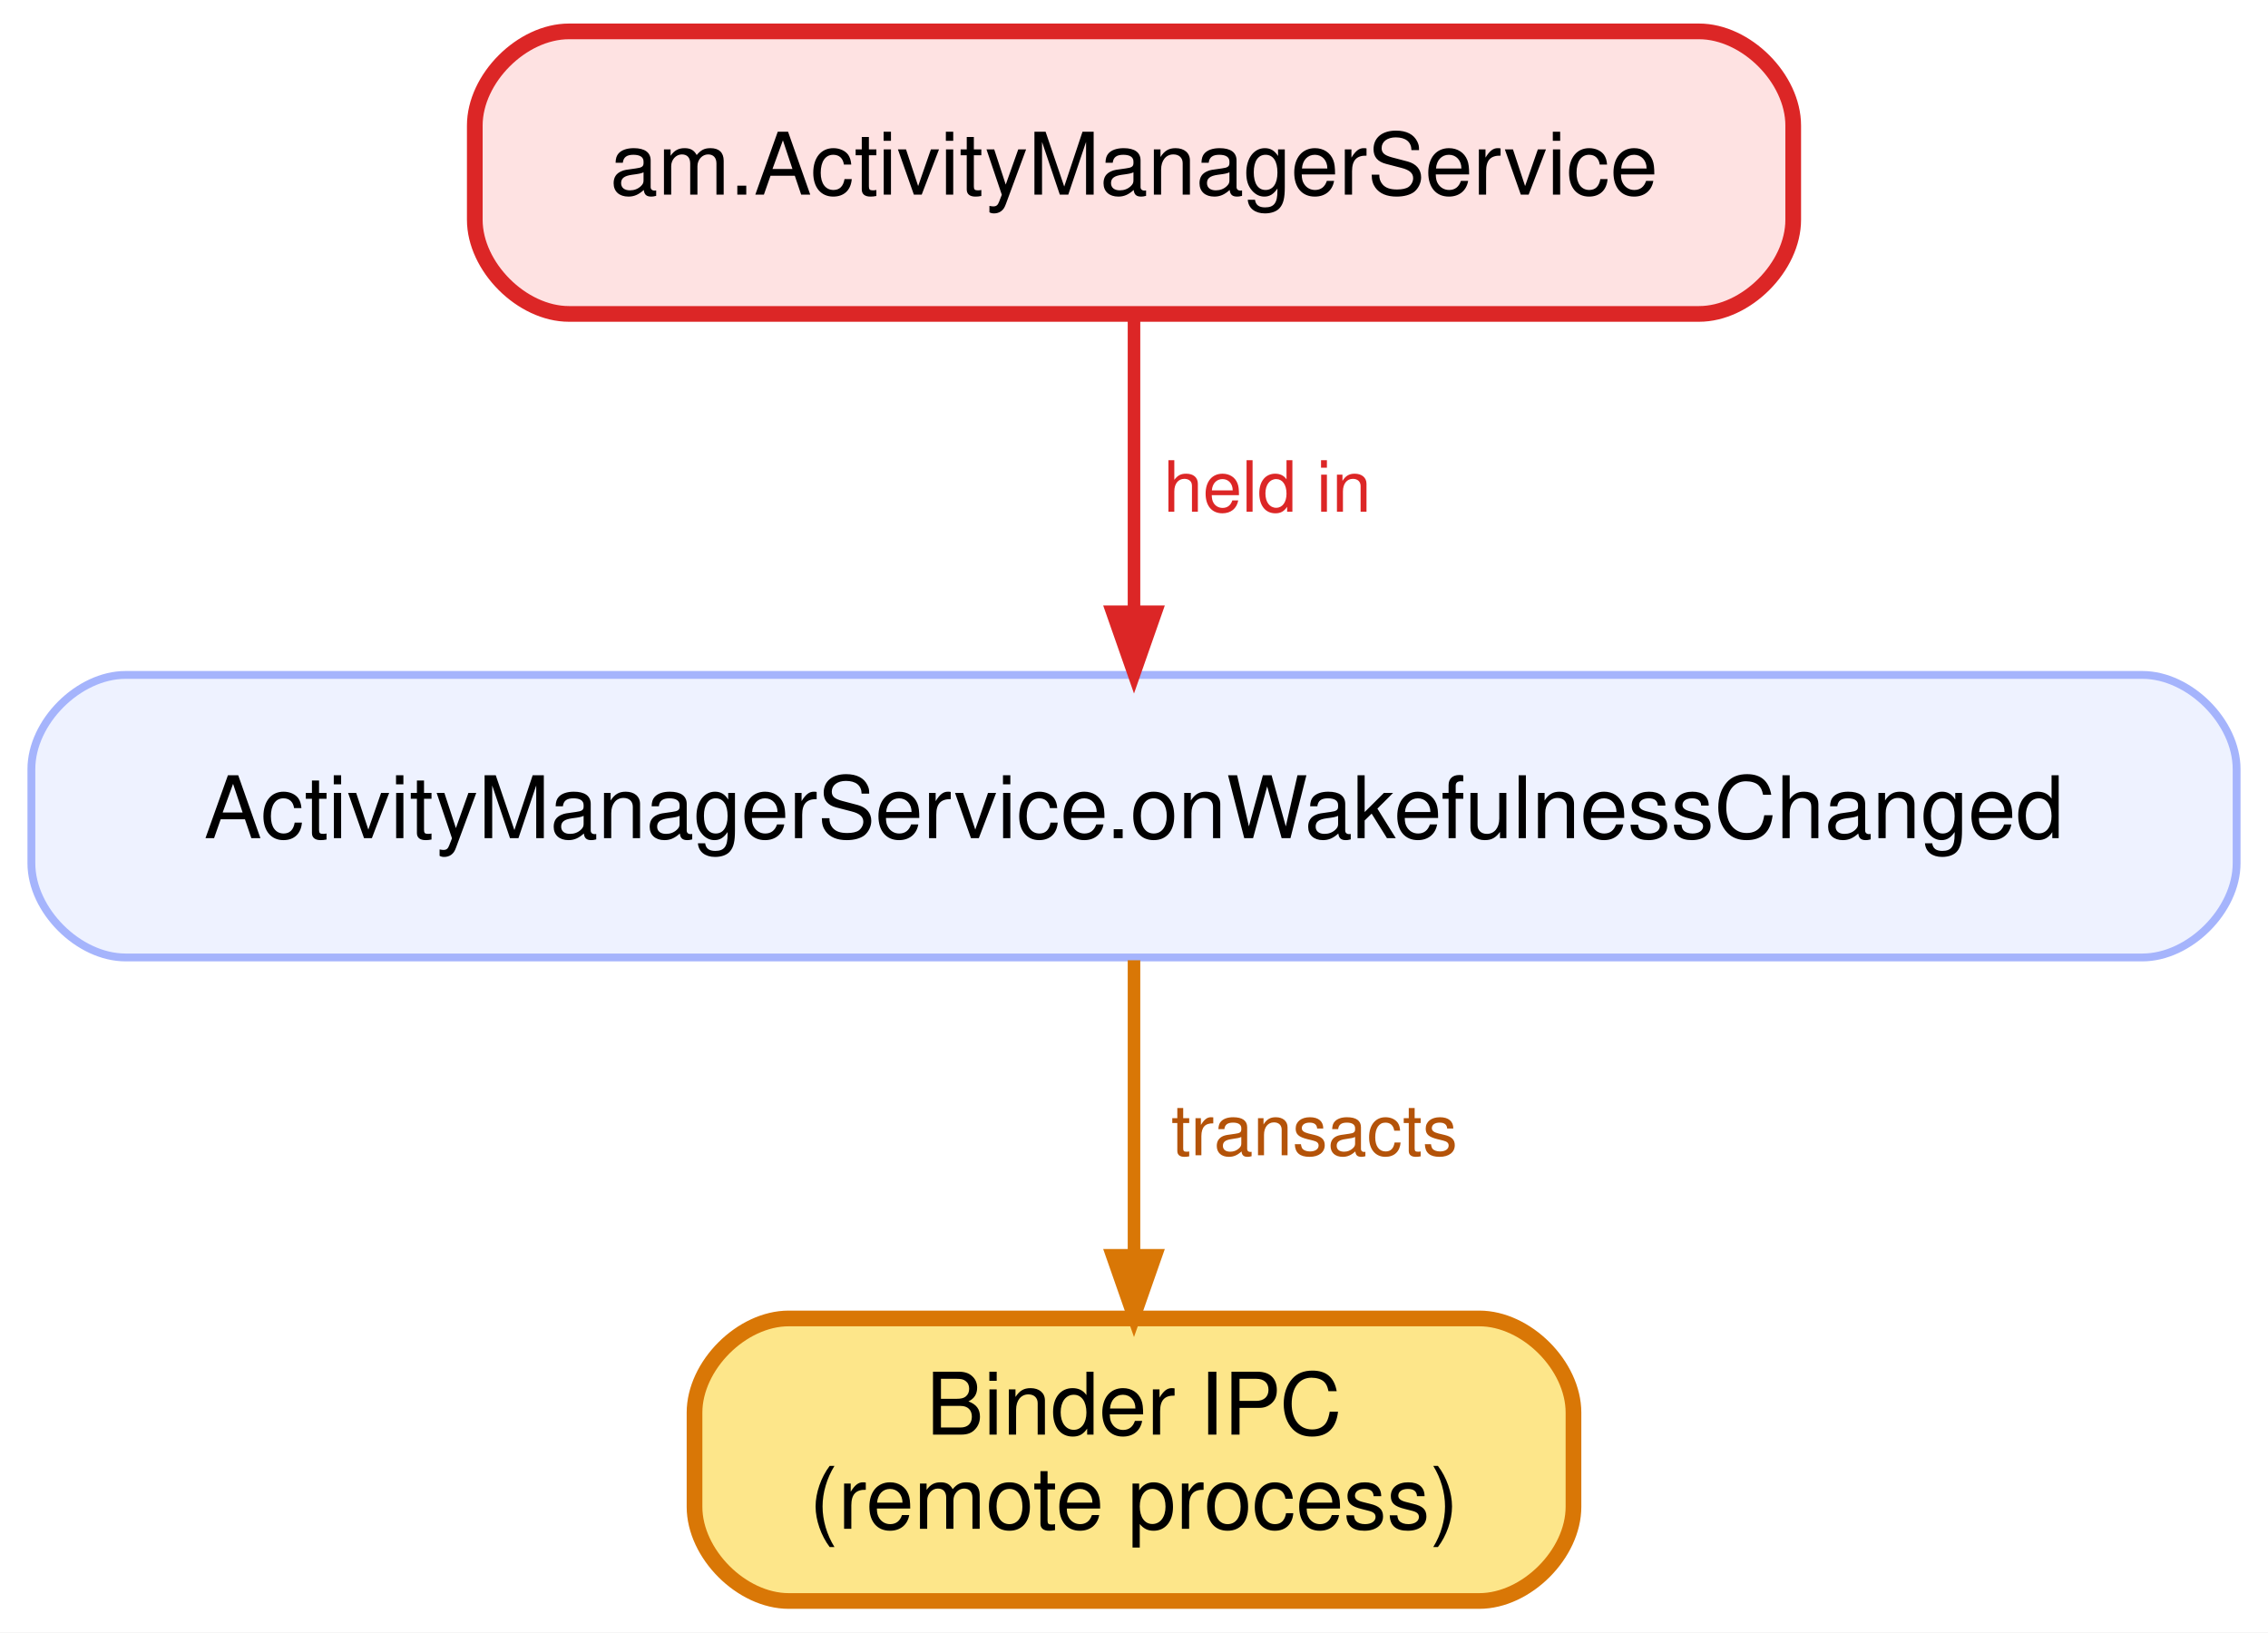
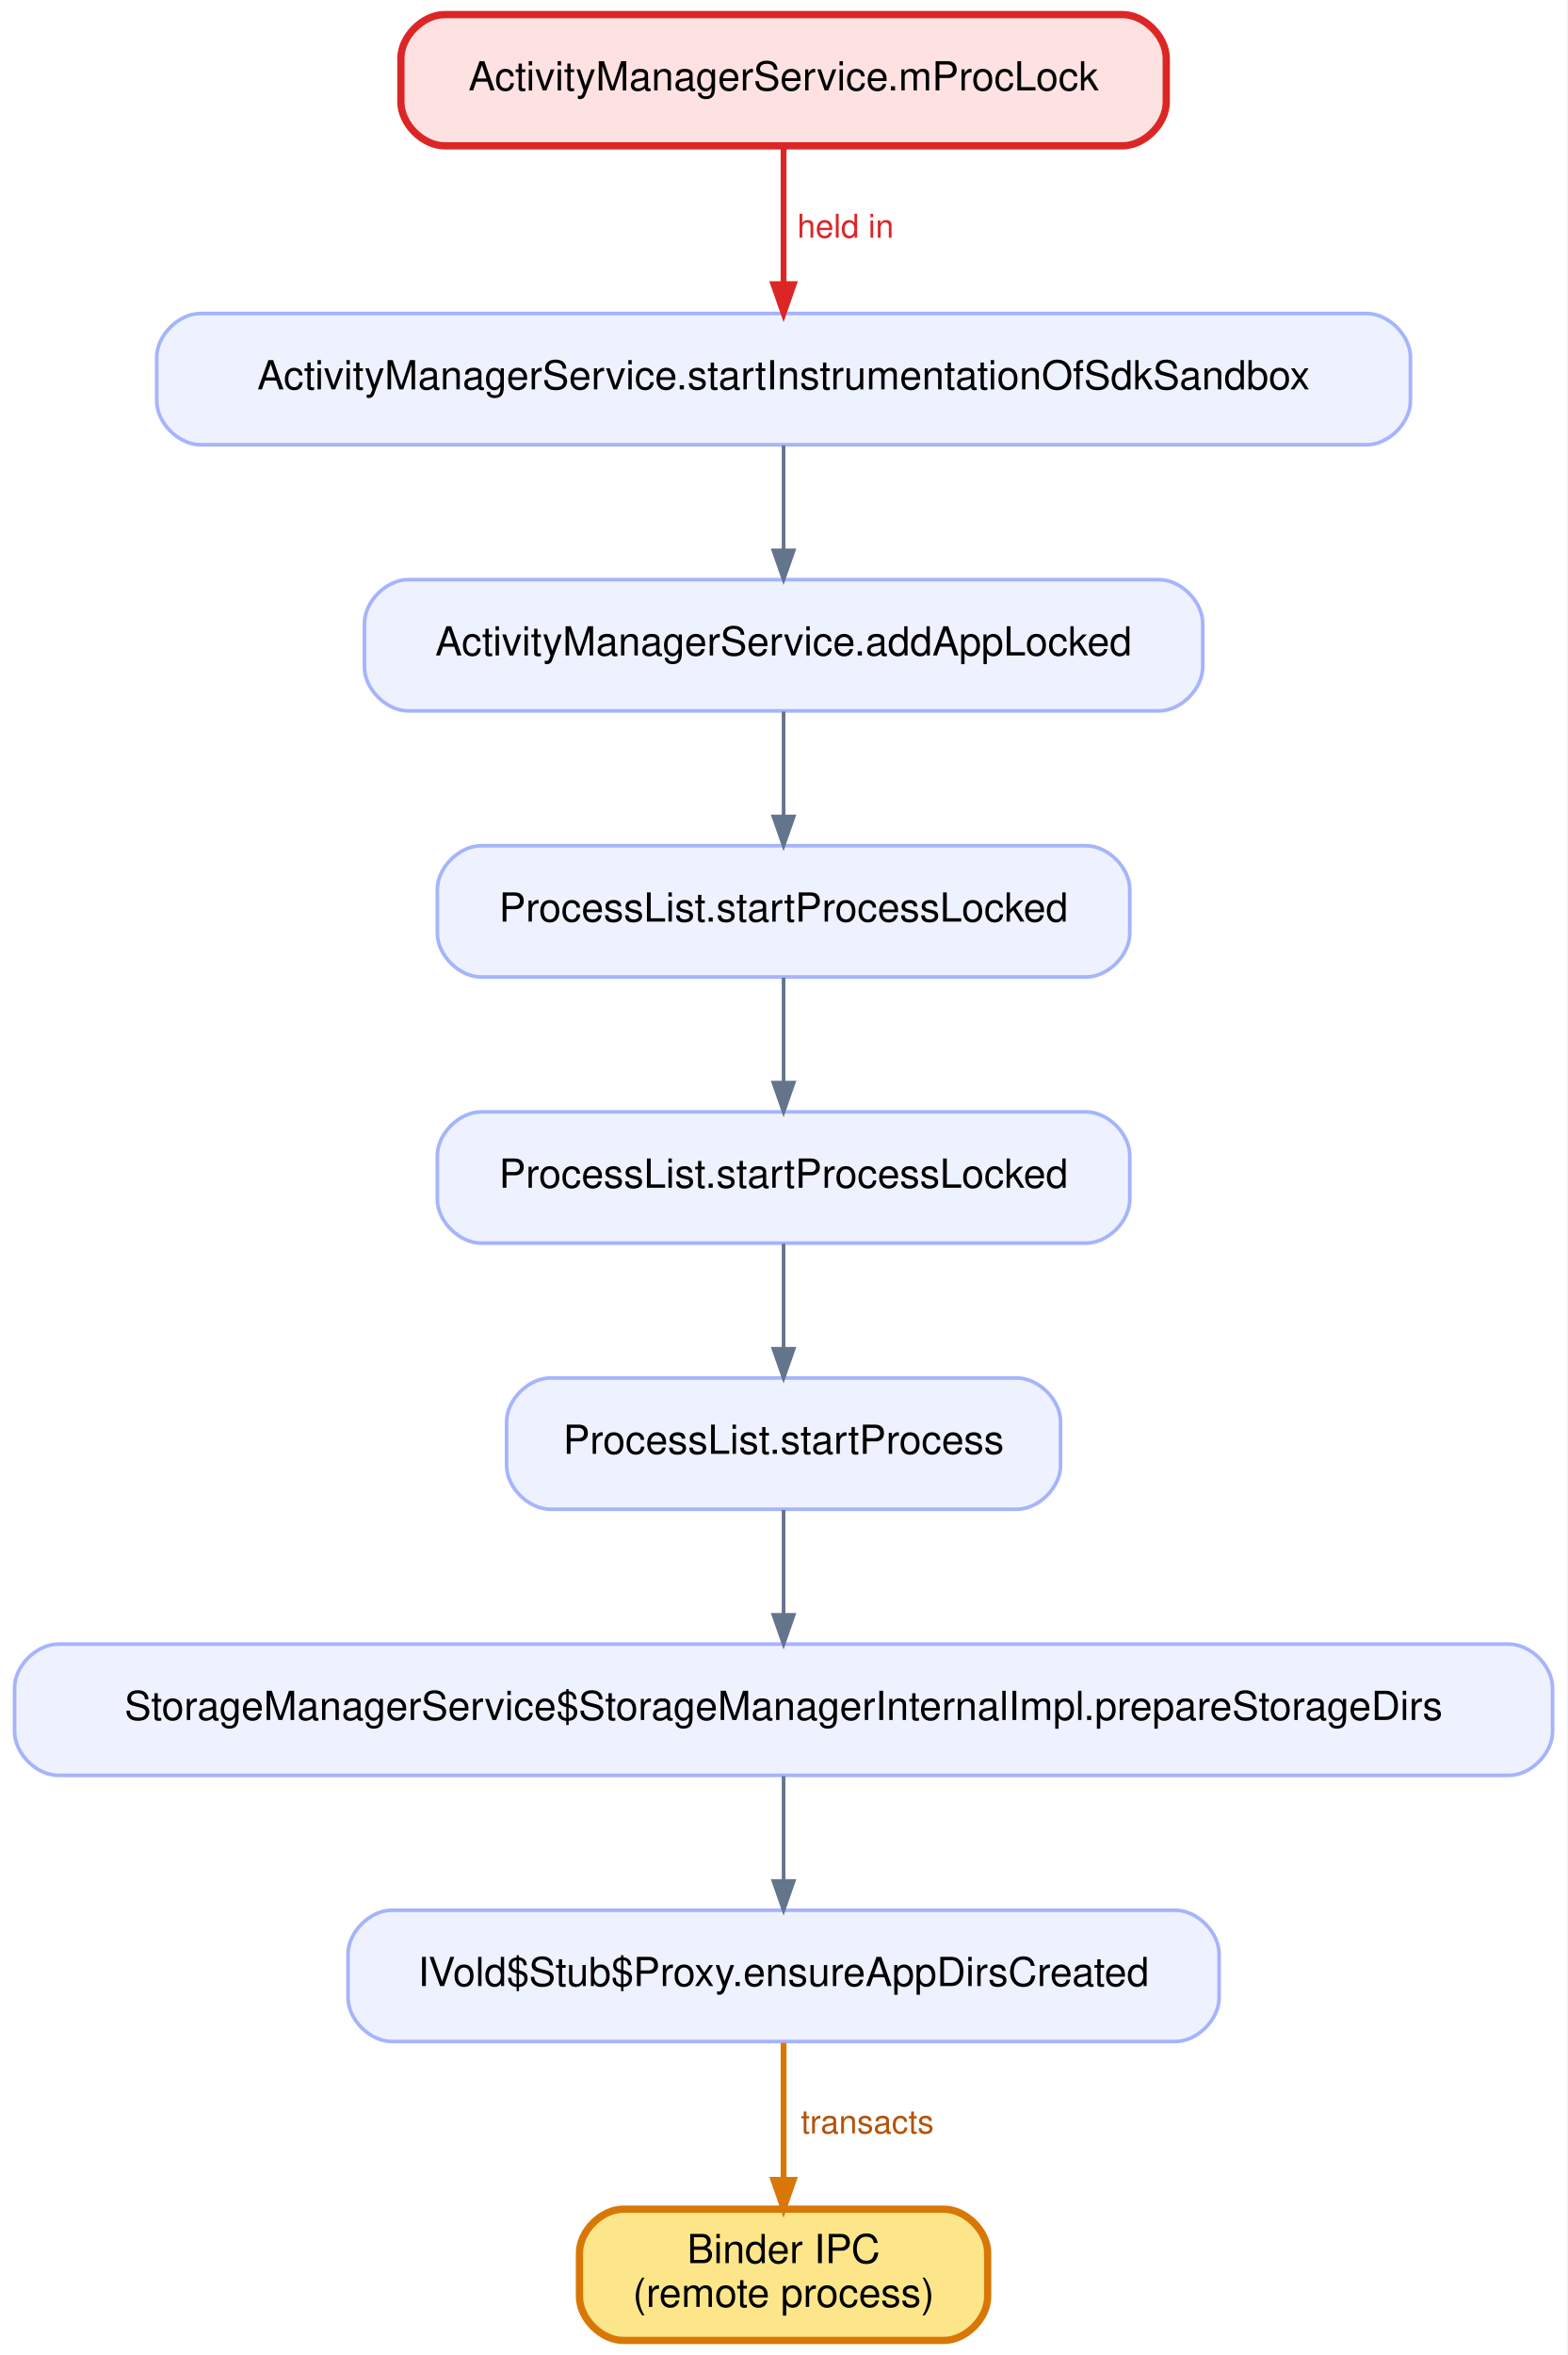
- <svg xmlns="http://www.w3.org/2000/svg" width="289pt" height="208pt" viewBox="0.00 0.00 289.00 208.00">
-   <g id="graph0" class="graph" transform="scale(1 1) rotate(0) translate(4 204)">
-     <polygon fill="white" stroke="transparent" points="-4,4 -4,-204 285,-204 285,4 -4,4" />
+ <svg xmlns="http://www.w3.org/2000/svg" width="430pt" height="646pt" viewBox="0.00 0.00 430.00 646.00">
+   <g id="graph0" class="graph" transform="scale(1 1) rotate(0) translate(4 642)">
+     <polygon fill="white" stroke="transparent" points="-4,4 -4,-642 426,-642 426,4 -4,4" />
    <g id="node1" class="node">
-       <path fill="#eef2ff" stroke="#a5b4fc" d="M269,-118C269,-118 12,-118 12,-118 6,-118 0,-112 0,-106 0,-106 0,-94 0,-94 0,-88 6,-82 12,-82 12,-82 269,-82 269,-82 275,-82 281,-88 281,-94 281,-94 281,-106 281,-106 281,-112 275,-118 269,-118" />
-       <text text-anchor="middle" x="140.5" y="-97.2" font-family="Helvetica,sans-Serif" font-size="11.00">ActivityManagerService.onWakefulnessChanged</text>
+       <path fill="#eef2ff" stroke="#a5b4fc" d="M371,-556C371,-556 51,-556 51,-556 45,-556 39,-550 39,-544 39,-544 39,-532 39,-532 39,-526 45,-520 51,-520 51,-520 371,-520 371,-520 377,-520 383,-526 383,-532 383,-532 383,-544 383,-544 383,-550 377,-556 371,-556" />
+       <text text-anchor="middle" x="211" y="-535.2" font-family="Helvetica,sans-Serif" font-size="11.00">ActivityManagerService.startInstrumentationOfSdkSandbox</text>
    </g>
    <g id="node2" class="node">
-       <path fill="#fde68a" stroke="#d97706" stroke-width="2" d="M184.5,-36C184.5,-36 96.5,-36 96.5,-36 90.5,-36 84.5,-30 84.5,-24 84.5,-24 84.5,-12 84.5,-12 84.5,-6 90.5,0 96.5,0 96.5,0 184.5,0 184.5,0 190.5,0 196.5,-6 196.5,-12 196.5,-12 196.5,-24 196.5,-24 196.5,-30 190.5,-36 184.5,-36" />
-       <text text-anchor="middle" x="140.5" y="-21.2" font-family="Helvetica,sans-Serif" font-size="11.00">Binder IPC</text>
-       <text text-anchor="middle" x="140.5" y="-9.2" font-family="Helvetica,sans-Serif" font-size="11.00">(remote process)</text>
+       <path fill="#eef2ff" stroke="#a5b4fc" d="M314,-483C314,-483 108,-483 108,-483 102,-483 96,-477 96,-471 96,-471 96,-459 96,-459 96,-453 102,-447 108,-447 108,-447 314,-447 314,-447 320,-447 326,-453 326,-459 326,-459 326,-471 326,-471 326,-477 320,-483 314,-483" />
+       <text text-anchor="middle" x="211" y="-462.2" font-family="Helvetica,sans-Serif" font-size="11.00">ActivityManagerService.addAppLocked</text>
    </g>
    <g id="edge2" class="edge">
-       <path fill="none" stroke="#d97706" stroke-width="1.6" d="M140.5,-81.64C140.5,-70.66 140.5,-56.29 140.5,-44.09" />
-       <polygon fill="#d97706" stroke="#d97706" stroke-width="1.6" points="143.3,-44.05 140.5,-36.05 137.7,-44.05 143.3,-44.05" />
-       <text text-anchor="middle" x="163.5" y="-56.8" font-family="Helvetica,sans-Serif" font-size="9.00" fill="#b45309"> transacts</text>
+       <path fill="none" stroke="#64748b" d="M211,-519.81C211,-511.18 211,-500.56 211,-491.03" />
+       <polygon fill="#64748b" stroke="#64748b" points="213.8,-491.03 211,-483.03 208.2,-491.03 213.8,-491.03" />
    </g>
    <g id="node3" class="node">
-       <path fill="#fee2e2" stroke="#dc2626" stroke-width="2" d="M212.5,-200C212.5,-200 68.5,-200 68.5,-200 62.5,-200 56.5,-194 56.5,-188 56.5,-188 56.5,-176 56.5,-176 56.5,-170 62.5,-164 68.5,-164 68.5,-164 212.5,-164 212.5,-164 218.5,-164 224.5,-170 224.5,-176 224.5,-176 224.5,-188 224.5,-188 224.5,-194 218.5,-200 212.5,-200" />
-       <text text-anchor="middle" x="140.5" y="-179.2" font-family="Helvetica,sans-Serif" font-size="11.00">am.ActivityManagerService</text>
+       <path fill="#eef2ff" stroke="#a5b4fc" d="M294,-410C294,-410 128,-410 128,-410 122,-410 116,-404 116,-398 116,-398 116,-386 116,-386 116,-380 122,-374 128,-374 128,-374 294,-374 294,-374 300,-374 306,-380 306,-386 306,-386 306,-398 306,-398 306,-404 300,-410 294,-410" />
+       <text text-anchor="middle" x="211" y="-389.2" font-family="Helvetica,sans-Serif" font-size="11.00">ProcessList.startProcessLocked</text>
+     </g>
+     <g id="edge3" class="edge">
+       <path fill="none" stroke="#64748b" d="M211,-446.81C211,-438.18 211,-427.56 211,-418.03" />
+       <polygon fill="#64748b" stroke="#64748b" points="213.8,-418.03 211,-410.03 208.2,-418.03 213.8,-418.03" />
+     </g>
+     <g id="node4" class="node">
+       <path fill="#eef2ff" stroke="#a5b4fc" d="M294,-337C294,-337 128,-337 128,-337 122,-337 116,-331 116,-325 116,-325 116,-313 116,-313 116,-307 122,-301 128,-301 128,-301 294,-301 294,-301 300,-301 306,-307 306,-313 306,-313 306,-325 306,-325 306,-331 300,-337 294,-337" />
+       <text text-anchor="middle" x="211" y="-316.2" font-family="Helvetica,sans-Serif" font-size="11.00">ProcessList.startProcessLocked</text>
+     </g>
+     <g id="edge4" class="edge">
+       <path fill="none" stroke="#64748b" d="M211,-373.81C211,-365.18 211,-354.56 211,-345.03" />
+       <polygon fill="#64748b" stroke="#64748b" points="213.8,-345.03 211,-337.03 208.2,-345.03 213.8,-345.03" />
+     </g>
+     <g id="node5" class="node">
+       <path fill="#eef2ff" stroke="#a5b4fc" d="M275,-264C275,-264 147,-264 147,-264 141,-264 135,-258 135,-252 135,-252 135,-240 135,-240 135,-234 141,-228 147,-228 147,-228 275,-228 275,-228 281,-228 287,-234 287,-240 287,-240 287,-252 287,-252 287,-258 281,-264 275,-264" />
+       <text text-anchor="middle" x="211" y="-243.2" font-family="Helvetica,sans-Serif" font-size="11.00">ProcessList.startProcess</text>
+     </g>
+     <g id="edge5" class="edge">
+       <path fill="none" stroke="#64748b" d="M211,-300.81C211,-292.18 211,-281.56 211,-272.03" />
+       <polygon fill="#64748b" stroke="#64748b" points="213.8,-272.03 211,-264.03 208.2,-272.03 213.8,-272.03" />
+     </g>
+     <g id="node6" class="node">
+       <path fill="#eef2ff" stroke="#a5b4fc" d="M410,-191C410,-191 12,-191 12,-191 6,-191 0,-185 0,-179 0,-179 0,-167 0,-167 0,-161 6,-155 12,-155 12,-155 410,-155 410,-155 416,-155 422,-161 422,-167 422,-167 422,-179 422,-179 422,-185 416,-191 410,-191" />
+       <text text-anchor="middle" x="211" y="-170.2" font-family="Helvetica,sans-Serif" font-size="11.00">StorageManagerService$StorageManagerInternalImpl.prepareStorageDirs</text>
+     </g>
+     <g id="edge6" class="edge">
+       <path fill="none" stroke="#64748b" d="M211,-227.81C211,-219.18 211,-208.56 211,-199.03" />
+       <polygon fill="#64748b" stroke="#64748b" points="213.8,-199.03 211,-191.03 208.2,-199.03 213.8,-199.03" />
+     </g>
+     <g id="node7" class="node">
+       <path fill="#eef2ff" stroke="#a5b4fc" d="M318.5,-118C318.5,-118 103.5,-118 103.5,-118 97.5,-118 91.5,-112 91.5,-106 91.5,-106 91.5,-94 91.5,-94 91.5,-88 97.5,-82 103.5,-82 103.5,-82 318.5,-82 318.5,-82 324.5,-82 330.5,-88 330.5,-94 330.5,-94 330.5,-106 330.5,-106 330.5,-112 324.5,-118 318.5,-118" />
+       <text text-anchor="middle" x="211" y="-97.2" font-family="Helvetica,sans-Serif" font-size="11.00">IVold$Stub$Proxy.ensureAppDirsCreated</text>
+     </g>
+     <g id="edge7" class="edge">
+       <path fill="none" stroke="#64748b" d="M211,-154.81C211,-146.18 211,-135.56 211,-126.03" />
+       <polygon fill="#64748b" stroke="#64748b" points="213.8,-126.03 211,-118.03 208.2,-126.03 213.8,-126.03" />
+     </g>
+     <g id="node8" class="node">
+       <path fill="#fde68a" stroke="#d97706" stroke-width="2" d="M255,-36C255,-36 167,-36 167,-36 161,-36 155,-30 155,-24 155,-24 155,-12 155,-12 155,-6 161,0 167,0 167,0 255,0 255,0 261,0 267,-6 267,-12 267,-12 267,-24 267,-24 267,-30 261,-36 255,-36" />
+       <text text-anchor="middle" x="211" y="-21.2" font-family="Helvetica,sans-Serif" font-size="11.00">Binder IPC</text>
+       <text text-anchor="middle" x="211" y="-9.2" font-family="Helvetica,sans-Serif" font-size="11.00">(remote process)</text>
+     </g>
+     <g id="edge8" class="edge">
+       <path fill="none" stroke="#d97706" stroke-width="1.6" d="M211,-81.64C211,-70.66 211,-56.29 211,-44.09" />
+       <polygon fill="#d97706" stroke="#d97706" stroke-width="1.6" points="213.8,-44.05 211,-36.05 208.2,-44.05 213.8,-44.05" />
+       <text text-anchor="middle" x="234" y="-56.8" font-family="Helvetica,sans-Serif" font-size="9.00" fill="#b45309"> transacts</text>
+     </g>
+     <g id="node9" class="node">
+       <path fill="#fee2e2" stroke="#dc2626" stroke-width="2" d="M304,-638C304,-638 118,-638 118,-638 112,-638 106,-632 106,-626 106,-626 106,-614 106,-614 106,-608 112,-602 118,-602 118,-602 304,-602 304,-602 310,-602 316,-608 316,-614 316,-614 316,-626 316,-626 316,-632 310,-638 304,-638" />
+       <text text-anchor="middle" x="211" y="-617.2" font-family="Helvetica,sans-Serif" font-size="11.00">ActivityManagerService.mProcLock</text>
    </g>
    <g id="edge1" class="edge">
-       <path fill="none" stroke="#dc2626" stroke-width="1.6" d="M140.5,-163.64C140.5,-152.66 140.5,-138.29 140.5,-126.09" />
-       <polygon fill="#dc2626" stroke="#dc2626" stroke-width="1.6" points="143.3,-126.05 140.5,-118.05 137.7,-126.05 143.3,-126.05" />
-       <text text-anchor="middle" x="157.5" y="-138.8" font-family="Helvetica,sans-Serif" font-size="9.00" fill="#dc2626"> held in</text>
+       <path fill="none" stroke="#dc2626" stroke-width="1.6" d="M211,-601.64C211,-590.66 211,-576.29 211,-564.09" />
+       <polygon fill="#dc2626" stroke="#dc2626" stroke-width="1.6" points="213.8,-564.05 211,-556.05 208.2,-564.05 213.8,-564.05" />
+       <text text-anchor="middle" x="228" y="-576.8" font-family="Helvetica,sans-Serif" font-size="9.00" fill="#dc2626"> held in</text>
    </g>
  </g>
</svg>
